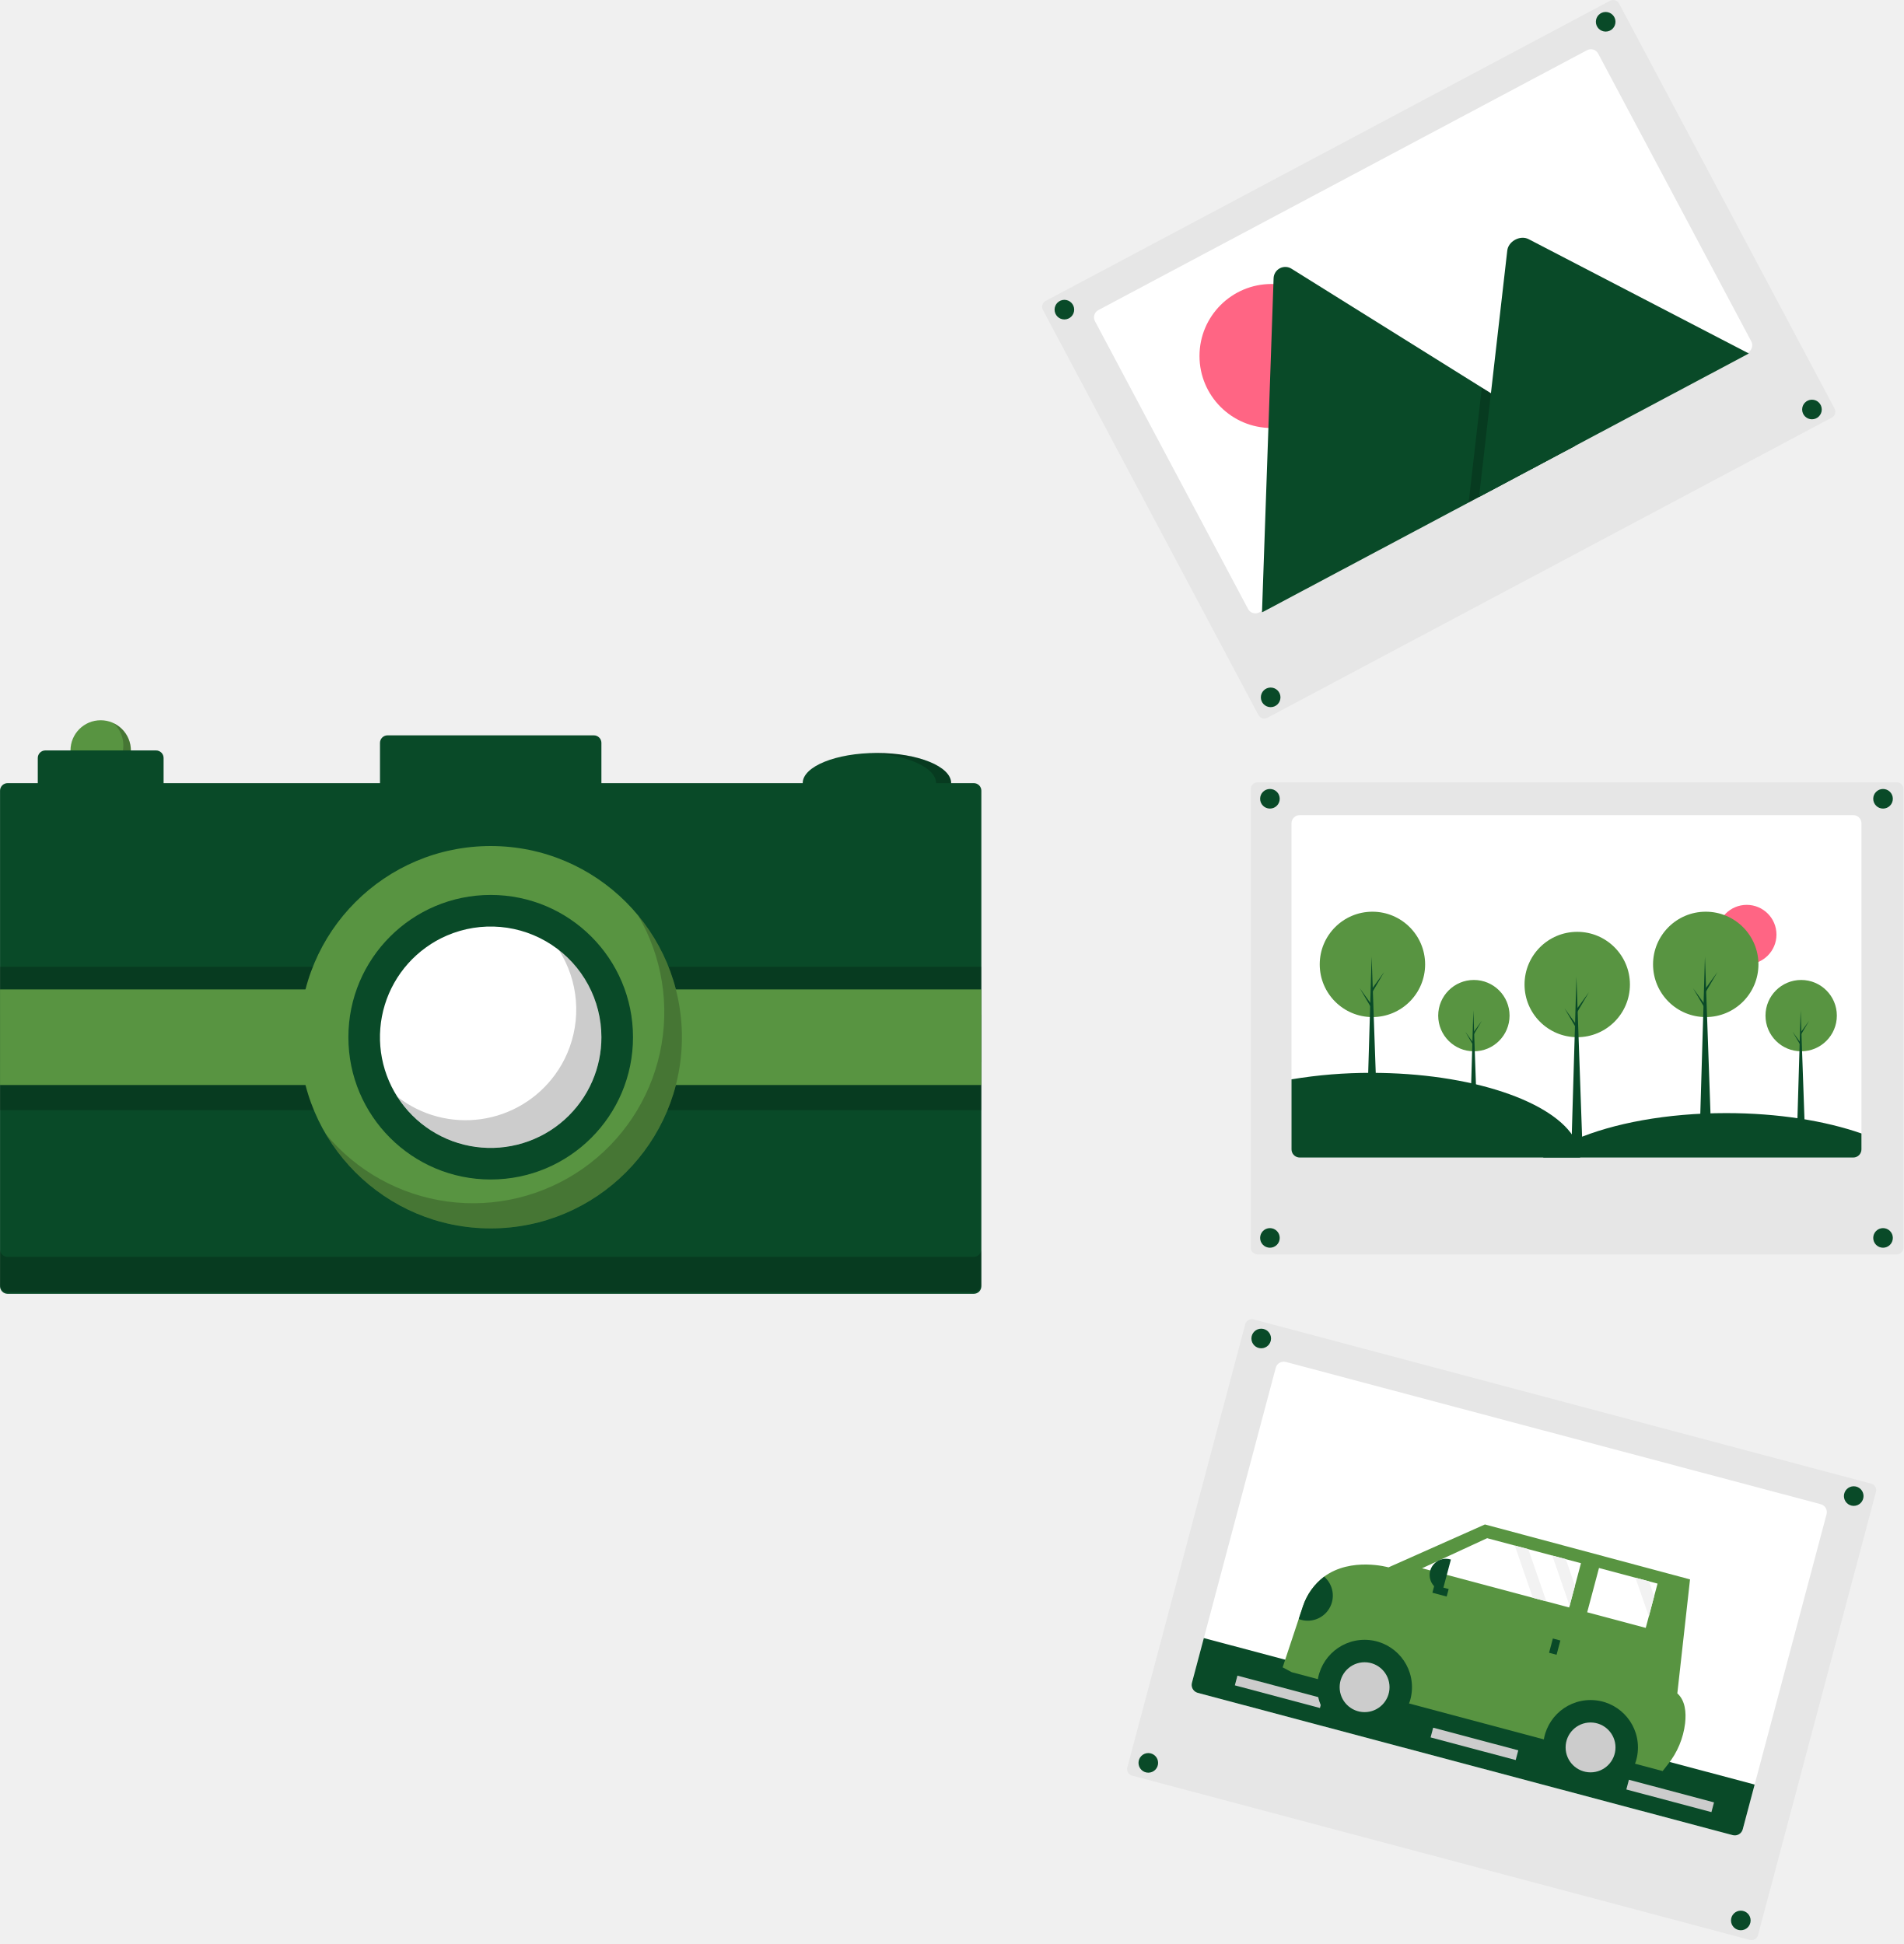
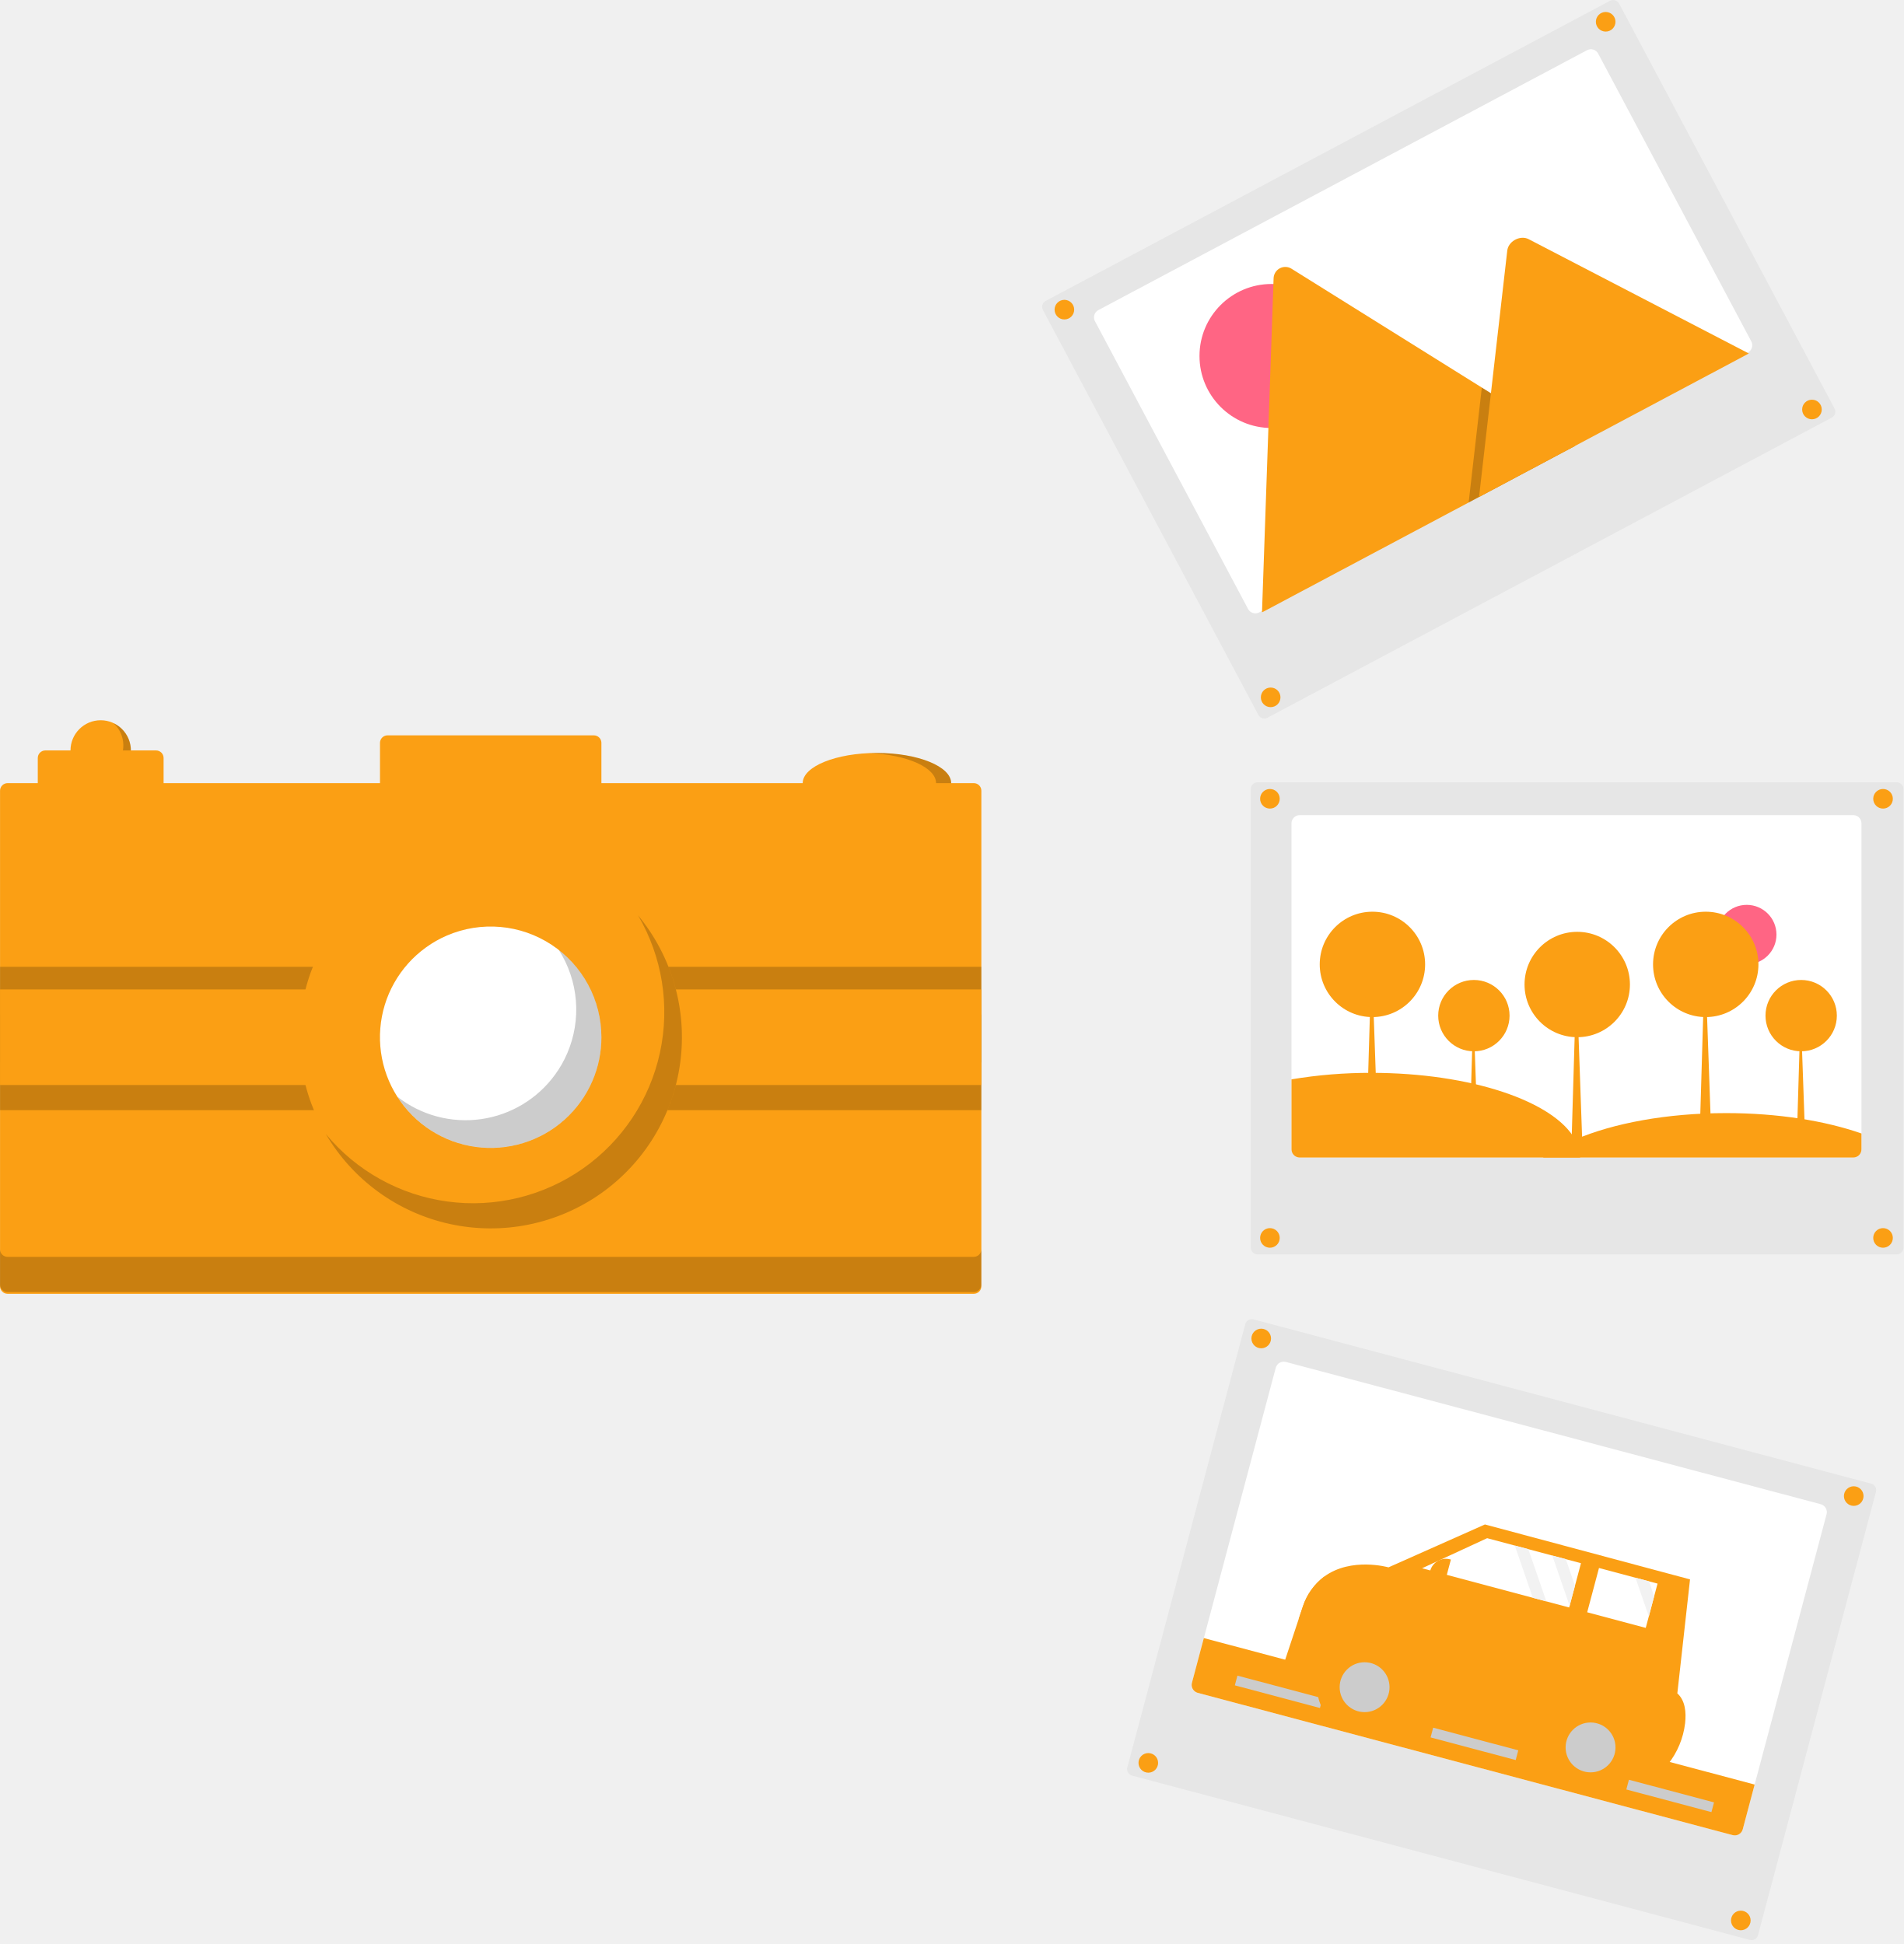
<svg xmlns="http://www.w3.org/2000/svg" width="325" height="332" viewBox="0 0 325 332" fill="none">
  <g clip-path="url(#clip0_4_85)">
    <path d="M214.711 133.602C214.408 133.602 214.118 133.722 213.904 133.936C213.69 134.15 213.57 134.44 213.57 134.743V213.089C213.57 213.391 213.69 213.681 213.904 213.895C214.118 214.109 214.408 214.229 214.711 214.23H323.859C324.161 214.229 324.451 214.109 324.665 213.895C324.879 213.681 325 213.391 325 213.089V134.743C325 134.44 324.879 134.15 324.665 133.936C324.451 133.722 324.161 133.602 323.859 133.602H214.711Z" fill="#E6E6E6" />
    <path d="M317.831 140.609V196.288C317.831 196.659 317.683 197.015 317.421 197.278C317.158 197.54 316.802 197.688 316.431 197.688H221.914C221.848 197.689 221.782 197.683 221.717 197.671C221.383 197.624 221.078 197.458 220.857 197.204C220.636 196.95 220.514 196.624 220.514 196.288V140.609C220.514 140.237 220.661 139.881 220.924 139.619C221.187 139.356 221.543 139.208 221.914 139.208H316.431C316.802 139.208 317.158 139.356 317.421 139.619C317.683 139.881 317.831 140.237 317.831 140.609Z" fill="white" />
    <path d="M298.241 164.688C301.045 164.688 303.319 162.415 303.319 159.611C303.319 156.806 301.045 154.533 298.241 154.533C295.437 154.533 293.163 156.806 293.163 159.611C293.163 162.415 295.437 164.688 298.241 164.688Z" fill="#FF6584" />
-     <path d="M216.831 138.091C217.756 138.091 218.505 137.342 218.505 136.417C218.505 135.492 217.756 134.743 216.831 134.743C215.907 134.743 215.157 135.492 215.157 136.417C215.157 137.342 215.907 138.091 216.831 138.091Z" fill="#094A28" />
-     <path d="M321.515 138.091C322.44 138.091 323.189 137.342 323.189 136.417C323.189 135.492 322.44 134.743 321.515 134.743C320.591 134.743 319.841 135.492 319.841 136.417C319.841 137.342 320.591 138.091 321.515 138.091Z" fill="#094A28" />
-     <path d="M216.831 213.089C217.756 213.089 218.505 212.339 218.505 211.414C218.505 210.49 217.756 209.74 216.831 209.74C215.907 209.74 215.157 210.49 215.157 211.414C215.157 212.339 215.907 213.089 216.831 213.089Z" fill="#094A28" />
-     <path d="M321.515 213.089C322.44 213.089 323.189 212.339 323.189 211.414C323.189 210.49 322.44 209.74 321.515 209.74C320.591 209.74 319.841 210.49 319.841 211.414C319.841 212.339 320.591 213.089 321.515 213.089Z" fill="#094A28" />
-     <path d="M251.654 179.544C255.019 179.544 257.746 176.816 257.746 173.452C257.746 170.087 255.019 167.36 251.654 167.36C248.289 167.36 245.562 170.087 245.562 173.452C245.562 176.816 248.289 179.544 251.654 179.544Z" fill="#589441" />
-     <path d="M252.241 191.801H250.994L251.562 172.534L252.241 191.801Z" fill="#094A28" />
-     <path d="M251.672 176.186L253.012 174.332L251.654 176.644L251.507 176.388L251.672 176.186Z" fill="#094A28" />
-     <path d="M251.525 178.058L250.186 176.204L251.544 178.516L251.691 178.259L251.525 178.058Z" fill="#094A28" />
-     <path d="M307.537 179.544C310.902 179.544 313.629 176.816 313.629 173.452C313.629 170.087 310.902 167.36 307.537 167.36C304.173 167.36 301.445 170.087 301.445 173.452C301.445 176.816 304.173 179.544 307.537 179.544Z" fill="#589441" />
-     <path d="M308.124 191.801H306.877L307.446 172.534L308.124 191.801Z" fill="#094A28" />
-     <path d="M307.556 176.186L308.895 174.332L307.538 176.644L307.391 176.388L307.556 176.186Z" fill="#094A28" />
-     <path d="M307.409 178.058L306.069 176.204L307.427 178.516L307.574 178.259L307.409 178.058Z" fill="#094A28" />
-     <path d="M269.302 177.135C274.271 177.135 278.299 173.106 278.299 168.137C278.299 163.168 274.271 159.14 269.302 159.14C264.332 159.14 260.304 163.168 260.304 168.137C260.304 173.106 264.332 177.135 269.302 177.135Z" fill="#589441" />
-     <path d="M270.169 195.238H268.326L269.166 166.782L270.169 195.238Z" fill="#094A28" />
-     <path d="M269.329 172.175L271.307 169.438L269.302 172.853L269.085 172.473L269.329 172.175Z" fill="#094A28" />
-     <path d="M269.112 174.94L267.134 172.202L269.139 175.617L269.356 175.238L269.112 174.94Z" fill="#094A28" />
-     <path d="M291.244 173.698C296.213 173.698 300.241 169.67 300.241 164.7C300.241 159.731 296.213 155.703 291.244 155.703C286.274 155.703 282.246 159.731 282.246 164.7C282.246 169.67 286.274 173.698 291.244 173.698Z" fill="#589441" />
-     <path d="M292.111 191.801H290.268L291.108 163.345L292.111 191.801Z" fill="#094A28" />
-     <path d="M291.271 168.738L293.249 166.001L291.243 169.416L291.027 169.036L291.271 168.738Z" fill="#094A28" />
-     <path d="M291.054 171.503L289.075 168.765L291.081 172.18L291.298 171.801L291.054 171.503Z" fill="#094A28" />
-     <path d="M234.332 173.698C239.301 173.698 243.329 169.67 243.329 164.7C243.329 159.731 239.301 155.703 234.332 155.703C229.363 155.703 225.334 159.731 225.334 164.7C225.334 169.67 229.363 173.698 234.332 173.698Z" fill="#589441" />
-     <path d="M235.199 191.801H233.356L234.196 163.345L235.199 191.801Z" fill="#094A28" />
-     <path d="M234.359 168.738L236.337 166.001L234.332 169.416L234.115 169.036L234.359 168.738Z" fill="#094A28" />
-     <path d="M234.142 171.503L232.164 168.765L234.169 172.18L234.386 171.801L234.142 171.503Z" fill="#094A28" />
-     <path d="M269.804 197.688H221.914C221.848 197.689 221.782 197.683 221.717 197.671C221.383 197.624 221.078 197.458 220.857 197.204C220.636 196.95 220.514 196.624 220.514 196.287V184.331C225.02 183.58 229.581 183.21 234.15 183.223C251.15 183.223 265.37 188.095 268.936 194.616C269.474 195.553 269.772 196.608 269.804 197.688Z" fill="#094A28" />
-     <path d="M317.831 193.577V196.287C317.831 196.659 317.683 197.015 317.421 197.278C317.158 197.54 316.802 197.688 316.431 197.688H263.446C265.15 196.454 266.992 195.423 268.936 194.616C275.428 191.832 284.583 190.097 294.726 190.097C303.542 190.097 311.606 191.403 317.831 193.577Z" fill="#094A28" />
+     <path d="M216.831 138.091C217.756 138.091 218.505 137.342 218.505 136.417C218.505 135.492 217.756 134.743 216.831 134.743C215.907 134.743 215.157 135.492 215.157 136.417C215.157 137.342 215.907 138.091 216.831 138.091Z" fill="#FB9F14" />
+     <path d="M321.515 138.091C322.44 138.091 323.189 137.342 323.189 136.417C323.189 135.492 322.44 134.743 321.515 134.743C320.591 134.743 319.841 135.492 319.841 136.417C319.841 137.342 320.591 138.091 321.515 138.091Z" fill="#FB9F14" />
+     <path d="M216.831 213.089C217.756 213.089 218.505 212.339 218.505 211.414C218.505 210.49 217.756 209.74 216.831 209.74C215.907 209.74 215.157 210.49 215.157 211.414C215.157 212.339 215.907 213.089 216.831 213.089Z" fill="#FB9F14" />
+     <path d="M321.515 213.089C322.44 213.089 323.189 212.339 323.189 211.414C323.189 210.49 322.44 209.74 321.515 209.74C320.591 209.74 319.841 210.49 319.841 211.414C319.841 212.339 320.591 213.089 321.515 213.089Z" fill="#FB9F14" />
+     <path d="M251.654 179.544C255.019 179.544 257.746 176.816 257.746 173.452C257.746 170.087 255.019 167.36 251.654 167.36C248.289 167.36 245.562 170.087 245.562 173.452C245.562 176.816 248.289 179.544 251.654 179.544Z" fill="#FB9F14" />
+     <path d="M252.241 191.801H250.994L251.562 172.534L252.241 191.801Z" fill="#FB9F14" />
+     <path d="M251.672 176.186L253.012 174.332L251.654 176.644L251.507 176.388L251.672 176.186Z" fill="#FB9F14" />
+     <path d="M251.525 178.058L250.186 176.204L251.544 178.516L251.691 178.259L251.525 178.058Z" fill="#FB9F14" />
+     <path d="M307.537 179.544C310.902 179.544 313.629 176.816 313.629 173.452C313.629 170.087 310.902 167.36 307.537 167.36C304.173 167.36 301.445 170.087 301.445 173.452C301.445 176.816 304.173 179.544 307.537 179.544Z" fill="#FB9F14" />
+     <path d="M308.124 191.801H306.877L307.446 172.534L308.124 191.801Z" fill="#FB9F14" />
+     <path d="M307.556 176.186L308.895 174.332L307.538 176.644L307.391 176.388L307.556 176.186Z" fill="#FB9F14" />
+     <path d="M307.409 178.058L306.069 176.204L307.427 178.516L307.574 178.259L307.409 178.058Z" fill="#FB9F14" />
+     <path d="M269.302 177.135C274.271 177.135 278.299 173.106 278.299 168.137C278.299 163.168 274.271 159.14 269.302 159.14C264.332 159.14 260.304 163.168 260.304 168.137C260.304 173.106 264.332 177.135 269.302 177.135Z" fill="#FB9F14" />
+     <path d="M270.169 195.238H268.326L269.166 166.782L270.169 195.238Z" fill="#FB9F14" />
+     <path d="M269.329 172.175L271.307 169.438L269.302 172.853L269.085 172.473L269.329 172.175Z" fill="#FB9F14" />
+     <path d="M269.112 174.94L267.134 172.202L269.139 175.617L269.356 175.238L269.112 174.94Z" fill="#FB9F14" />
+     <path d="M291.244 173.698C296.213 173.698 300.241 169.67 300.241 164.7C300.241 159.731 296.213 155.703 291.244 155.703C286.274 155.703 282.246 159.731 282.246 164.7C282.246 169.67 286.274 173.698 291.244 173.698Z" fill="#FB9F14" />
+     <path d="M292.111 191.801H290.268L291.108 163.345L292.111 191.801Z" fill="#FB9F14" />
+     <path d="M291.271 168.738L293.249 166.001L291.243 169.416L291.027 169.036L291.271 168.738Z" fill="#FB9F14" />
+     <path d="M291.054 171.503L289.075 168.765L291.081 172.18L291.298 171.801L291.054 171.503Z" fill="#FB9F14" />
+     <path d="M234.332 173.698C239.301 173.698 243.329 169.67 243.329 164.7C243.329 159.731 239.301 155.703 234.332 155.703C229.363 155.703 225.334 159.731 225.334 164.7C225.334 169.67 229.363 173.698 234.332 173.698Z" fill="#FB9F14" />
+     <path d="M235.199 191.801H233.356L234.196 163.345L235.199 191.801Z" fill="#FB9F14" />
+     <path d="M234.359 168.738L236.337 166.001L234.332 169.416L234.115 169.036L234.359 168.738Z" fill="#FB9F14" />
+     <path d="M234.142 171.503L232.164 168.765L234.169 172.18L234.386 171.801L234.142 171.503Z" fill="#FB9F14" />
+     <path d="M269.804 197.688H221.914C221.848 197.689 221.782 197.683 221.717 197.671C221.383 197.624 221.078 197.458 220.857 197.204C220.636 196.95 220.514 196.624 220.514 196.287V184.331C225.02 183.58 229.581 183.21 234.15 183.223C251.15 183.223 265.37 188.095 268.936 194.616C269.474 195.553 269.772 196.608 269.804 197.688Z" fill="#FB9F14" />
+     <path d="M317.831 193.577V196.287C317.831 196.659 317.683 197.015 317.421 197.278C317.158 197.54 316.802 197.688 316.431 197.688H263.446C265.15 196.454 266.992 195.423 268.936 194.616C275.428 191.832 284.583 190.097 294.726 190.097C303.542 190.097 311.606 191.403 317.831 193.577Z" fill="#FB9F14" />
    <path d="M275.439 0C275.253 0 275.069 0.046 274.905 0.134L178.541 51.393C178.274 51.535 178.075 51.778 177.987 52.067C177.898 52.356 177.928 52.669 178.07 52.936L214.863 122.105C215.005 122.372 215.248 122.572 215.537 122.66C215.826 122.748 216.139 122.718 216.407 122.577L312.77 71.318C313.037 71.176 313.236 70.933 313.325 70.644C313.413 70.355 313.383 70.042 313.241 69.775L276.448 0.606C276.378 0.473 276.283 0.356 276.167 0.261C276.051 0.165 275.918 0.094 275.774 0.05C275.666 0.017 275.553 0 275.439 0Z" fill="#E6E6E6" />
    <path d="M272.875 9.151L299.022 58.306C299.108 58.468 299.162 58.647 299.18 58.83C299.197 59.013 299.179 59.198 299.125 59.374C299.071 59.55 298.983 59.714 298.866 59.856C298.749 59.998 298.605 60.115 298.443 60.202L214.999 104.588C214.94 104.62 214.878 104.647 214.814 104.669C214.497 104.783 214.15 104.779 213.835 104.658C213.521 104.537 213.261 104.306 213.103 104.009L186.956 54.854C186.869 54.691 186.816 54.513 186.798 54.33C186.78 54.147 186.799 53.962 186.853 53.786C186.907 53.61 186.994 53.446 187.112 53.304C187.229 53.162 187.373 53.044 187.535 52.958L270.979 8.572C271.142 8.485 271.32 8.431 271.503 8.414C271.686 8.396 271.871 8.415 272.047 8.468C272.223 8.522 272.387 8.61 272.529 8.727C272.671 8.844 272.789 8.988 272.875 9.151Z" fill="white" />
    <path d="M217.103 73.095C223.895 73.095 229.401 67.589 229.401 60.797C229.401 54.005 223.895 48.499 217.103 48.499C210.311 48.499 204.805 54.005 204.805 60.797C204.805 67.589 210.311 73.095 217.103 73.095Z" fill="#FF6584" />
-     <path d="M268.947 76.144L215.685 104.476C215.619 104.512 215.549 104.542 215.478 104.566L217.458 47.533C217.467 47.179 217.57 46.835 217.756 46.534C217.942 46.233 218.205 45.987 218.517 45.821C218.829 45.655 219.18 45.575 219.533 45.589C219.887 45.602 220.23 45.71 220.528 45.9L253.01 66.189L254.565 67.159L268.947 76.144Z" fill="#094A28" />
+     <path d="M268.947 76.144L215.685 104.476C215.619 104.512 215.549 104.542 215.478 104.566L217.458 47.533C217.467 47.179 217.57 46.835 217.756 46.534C217.942 46.233 218.205 45.987 218.517 45.821C218.829 45.655 219.18 45.575 219.533 45.589C219.887 45.602 220.23 45.71 220.528 45.9L253.01 66.189L254.565 67.159L268.947 76.144Z" fill="#FB9F14" />
    <path opacity="0.2" d="M268.947 76.144L250.762 85.817L252.792 68.102L252.937 66.826L253.01 66.189L254.565 67.159L268.947 76.144Z" fill="black" />
-     <path d="M298.603 60.37L252.536 84.874L254.565 67.159L254.711 65.883L257.355 42.797C257.528 41.284 259.326 40.239 260.737 40.73C260.833 40.764 260.926 40.804 261.016 40.85L298.603 60.37Z" fill="#094A28" />
-     <path d="M181.736 54.556C182.66 54.556 183.41 53.807 183.41 52.882C183.41 51.958 182.66 51.208 181.736 51.208C180.811 51.208 180.062 51.958 180.062 52.882C180.062 53.807 180.811 54.556 181.736 54.556Z" fill="#094A28" />
-     <path d="M274.158 5.395C275.082 5.395 275.832 4.645 275.832 3.72C275.832 2.796 275.082 2.046 274.158 2.046C273.233 2.046 272.484 2.796 272.484 3.72C272.484 4.645 273.233 5.395 274.158 5.395Z" fill="#094A28" />
-     <path d="M216.956 120.769C217.881 120.769 218.63 120.02 218.63 119.095C218.63 118.171 217.881 117.421 216.956 117.421C216.032 117.421 215.282 118.171 215.282 119.095C215.282 120.02 216.032 120.769 216.956 120.769Z" fill="#094A28" />
-     <path d="M309.378 71.607C310.303 71.607 311.052 70.858 311.052 69.933C311.052 69.009 310.303 68.259 309.378 68.259C308.454 68.259 307.704 69.009 307.704 69.933C307.704 70.858 308.454 71.607 309.378 71.607Z" fill="#094A28" />
+     <path d="M298.603 60.37L252.536 84.874L254.565 67.159L254.711 65.883L257.355 42.797C257.528 41.284 259.326 40.239 260.737 40.73C260.833 40.764 260.926 40.804 261.016 40.85L298.603 60.37Z" fill="#FB9F14" />
+     <path d="M181.736 54.556C182.66 54.556 183.41 53.807 183.41 52.882C183.41 51.958 182.66 51.208 181.736 51.208C180.811 51.208 180.062 51.958 180.062 52.882C180.062 53.807 180.811 54.556 181.736 54.556Z" fill="#FB9F14" />
+     <path d="M274.158 5.395C275.082 5.395 275.832 4.645 275.832 3.72C275.832 2.796 275.082 2.046 274.158 2.046C273.233 2.046 272.484 2.796 272.484 3.72C272.484 4.645 273.233 5.395 274.158 5.395Z" fill="#FB9F14" />
+     <path d="M216.956 120.769C217.881 120.769 218.63 120.02 218.63 119.095C218.63 118.171 217.881 117.421 216.956 117.421C216.032 117.421 215.282 118.171 215.282 119.095C215.282 120.02 216.032 120.769 216.956 120.769Z" fill="#FB9F14" />
+     <path d="M309.378 71.607C310.303 71.607 311.052 70.858 311.052 69.933C311.052 69.009 310.303 68.259 309.378 68.259C308.454 68.259 307.704 69.009 307.704 69.933C307.704 70.858 308.454 71.607 309.378 71.607Z" fill="#FB9F14" />
    <path d="M298.772 331.302C299.065 331.38 299.376 331.338 299.638 331.186C299.899 331.034 300.09 330.785 300.168 330.493L320.309 254.78C320.387 254.488 320.346 254.176 320.194 253.914C320.042 253.652 319.792 253.462 319.5 253.384L214.02 225.324C213.727 225.247 213.416 225.288 213.154 225.44C212.892 225.592 212.701 225.842 212.623 226.134L192.483 301.846C192.444 301.991 192.435 302.142 192.455 302.291C192.474 302.439 192.523 302.583 192.599 302.712C192.674 302.842 192.774 302.956 192.893 303.047C193.012 303.138 193.148 303.204 193.293 303.243L298.772 331.302Z" fill="#E6E6E6" />
    <path d="M311.873 258.606L297.56 312.413C297.464 312.772 297.23 313.078 296.909 313.265C296.587 313.451 296.205 313.502 295.846 313.407L204.506 289.109C204.442 289.093 204.38 289.07 204.32 289.041C204.01 288.91 203.757 288.671 203.609 288.369C203.461 288.067 203.427 287.721 203.513 287.395L217.827 233.588C217.922 233.229 218.156 232.923 218.478 232.736C218.799 232.55 219.181 232.499 219.54 232.594L310.88 256.892C311.239 256.988 311.545 257.222 311.731 257.543C311.918 257.865 311.969 258.247 311.873 258.606Z" fill="white" />
-     <path d="M299.593 304.77L297.56 312.413C297.464 312.772 297.23 313.078 296.909 313.265C296.587 313.451 296.205 313.502 295.846 313.407L204.506 289.109C204.442 289.093 204.38 289.07 204.32 289.041C204.01 288.91 203.757 288.671 203.609 288.369C203.461 288.067 203.427 287.721 203.513 287.395L205.546 279.752L299.593 304.77Z" fill="#094A28" />
+     <path d="M299.593 304.77L297.56 312.413C297.464 312.772 297.23 313.078 296.909 313.265C296.587 313.451 296.205 313.502 295.846 313.407L204.506 289.109C204.442 289.093 204.38 289.07 204.32 289.041C204.01 288.91 203.757 288.671 203.609 288.369C203.461 288.067 203.427 287.721 203.513 287.395L205.546 279.752L299.593 304.77Z" fill="#FB9F14" />
    <path d="M259.235 298.924L244.704 295.058L244.262 296.719L258.793 300.585L259.235 298.924Z" fill="#CCCCCC" />
    <path d="M225.813 290.033L211.281 286.168L210.84 287.828L225.371 291.694L225.813 290.033Z" fill="#CCCCCC" />
    <path d="M292.657 307.815L278.126 303.949L277.684 305.61L292.215 309.476L292.657 307.815Z" fill="#CCCCCC" />
-     <path d="M215.345 230.264C216.27 230.264 217.019 229.515 217.019 228.59C217.019 227.666 216.27 226.916 215.345 226.916C214.421 226.916 213.671 227.666 213.671 228.59C213.671 229.515 214.421 230.264 215.345 230.264Z" fill="#094A28" />
-     <path d="M316.511 257.176C317.436 257.176 318.185 256.426 318.185 255.502C318.185 254.577 317.436 253.828 316.511 253.828C315.587 253.828 314.837 254.577 314.837 255.502C314.837 256.426 315.587 257.176 316.511 257.176Z" fill="#094A28" />
-     <path d="M196.065 302.741C196.99 302.741 197.739 301.992 197.739 301.067C197.739 300.143 196.99 299.393 196.065 299.393C195.141 299.393 194.391 300.143 194.391 301.067C194.391 301.992 195.141 302.741 196.065 302.741Z" fill="#094A28" />
-     <path d="M297.231 329.653C298.156 329.653 298.905 328.903 298.905 327.979C298.905 327.054 298.156 326.305 297.231 326.305C296.307 326.305 295.557 327.054 295.557 327.979C295.557 328.903 296.307 329.653 297.231 329.653Z" fill="#094A28" />
-     <path d="M277.131 301.283L285.206 303.436L285.548 302.154L277.473 300.001L277.131 301.283Z" fill="#094A28" />
-     <path d="M219.002 284.755L220.565 285.584L283.885 302.464L284.808 301.289C286.406 299.277 287.414 296.861 287.719 294.309C287.933 292.404 287.734 290.402 286.392 289.198L288.561 269.732L253.541 260.349L237.077 267.676C237.077 267.676 230.714 265.861 226.089 269.261C224.408 270.536 223.15 272.287 222.479 274.287L221.743 276.5L219.002 284.755Z" fill="#589441" />
-     <path d="M232.994 296.234C237.463 296.234 241.086 292.611 241.086 288.142C241.086 283.673 237.463 280.05 232.994 280.05C228.525 280.05 224.902 283.673 224.902 288.142C224.902 292.611 228.525 296.234 232.994 296.234Z" fill="#094A28" />
+     <path d="M215.345 230.264C216.27 230.264 217.019 229.515 217.019 228.59C217.019 227.666 216.27 226.916 215.345 226.916C214.421 226.916 213.671 227.666 213.671 228.59C213.671 229.515 214.421 230.264 215.345 230.264Z" fill="#FB9F14" />
+     <path d="M316.511 257.176C317.436 257.176 318.185 256.426 318.185 255.502C318.185 254.577 317.436 253.828 316.511 253.828C315.587 253.828 314.837 254.577 314.837 255.502C314.837 256.426 315.587 257.176 316.511 257.176Z" fill="#FB9F14" />
+     <path d="M196.065 302.741C196.99 302.741 197.739 301.992 197.739 301.067C197.739 300.143 196.99 299.393 196.065 299.393C195.141 299.393 194.391 300.143 194.391 301.067C194.391 301.992 195.141 302.741 196.065 302.741Z" fill="#FB9F14" />
+     <path d="M297.231 329.653C298.156 329.653 298.905 328.903 298.905 327.979C298.905 327.054 298.156 326.305 297.231 326.305C296.307 326.305 295.557 327.054 295.557 327.979C295.557 328.903 296.307 329.653 297.231 329.653Z" fill="#FB9F14" />
+     <path d="M277.131 301.283L285.206 303.436L285.548 302.154L277.473 300.001L277.131 301.283Z" fill="#FB9F14" />
+     <path d="M219.002 284.755L220.565 285.584L283.885 302.464L284.808 301.289C286.406 299.277 287.414 296.861 287.719 294.309C287.933 292.404 287.734 290.402 286.392 289.198L288.561 269.732L253.541 260.349L237.077 267.676C237.077 267.676 230.714 265.861 226.089 269.261C224.408 270.536 223.15 272.287 222.479 274.287L221.743 276.5L219.002 284.755Z" fill="#FB9F14" />
+     <path d="M232.994 296.234C237.463 296.234 241.086 292.611 241.086 288.142C241.086 283.673 237.463 280.05 232.994 280.05C228.525 280.05 224.902 283.673 224.902 288.142C224.902 292.611 228.525 296.234 232.994 296.234Z" fill="#FB9F14" />
    <path d="M232.994 292.401C235.346 292.401 237.253 290.494 237.253 288.142C237.253 285.79 235.346 283.883 232.994 283.883C230.642 283.883 228.735 285.79 228.735 288.142C228.735 290.494 230.642 292.401 232.994 292.401Z" fill="#CCCCCC" />
-     <path d="M271.576 306.519C276.045 306.519 279.668 302.897 279.668 298.427C279.668 293.958 276.045 290.336 271.576 290.336C267.107 290.336 263.484 293.958 263.484 298.427C263.484 302.897 267.107 306.519 271.576 306.519Z" fill="#094A28" />
+     <path d="M271.576 306.519C276.045 306.519 279.668 302.897 279.668 298.427C279.668 293.958 276.045 290.336 271.576 290.336C267.107 290.336 263.484 293.958 263.484 298.427C263.484 302.897 267.107 306.519 271.576 306.519Z" fill="#FB9F14" />
    <path d="M271.576 302.686C273.928 302.686 275.835 300.78 275.835 298.427C275.835 296.075 273.928 294.169 271.576 294.169C269.224 294.169 267.317 296.075 267.317 298.427C267.317 300.78 269.224 302.686 271.576 302.686Z" fill="#CCCCCC" />
    <path d="M242.803 267.831L261.718 272.872L264.027 273.486L267.925 274.526L268.001 274.241L268.916 270.814L269.942 266.965L267.349 266.275L265.04 265.658L260.95 264.567L258.641 263.953L253.92 262.694L242.803 267.831Z" fill="white" />
    <path d="M271.002 275.347L280.999 278.012L281.523 276.051L282.435 272.623L283.016 270.451L281.552 270.062L279.243 269.445L273.017 267.786L271.002 275.347Z" fill="white" />
-     <path d="M264.492 282.263L265.774 282.604L266.423 280.169L265.141 279.827L264.492 282.263Z" fill="#094A28" />
-     <path d="M247.007 272.658L247.349 271.376L244.913 270.727L244.572 272.008L247.007 272.658Z" fill="#094A28" />
-     <path d="M246.301 271.701L246.16 271.663C245.45 271.474 244.844 271.01 244.475 270.373C244.107 269.737 244.006 268.98 244.195 268.27C244.385 267.559 244.849 266.953 245.485 266.585C246.121 266.216 246.878 266.116 247.588 266.305L247.729 266.343L246.301 271.701Z" fill="#094A28" />
-     <path d="M221.743 276.5C222.685 276.864 223.724 276.883 224.678 276.555C225.633 276.228 226.441 275.573 226.96 274.708C227.479 273.843 227.677 272.822 227.518 271.826C227.358 270.83 226.853 269.921 226.089 269.261C224.408 270.536 223.15 272.287 222.479 274.287L221.743 276.5Z" fill="#094A28" />
+     <path d="M264.492 282.263L265.774 282.604L266.423 280.169L265.141 279.827L264.492 282.263Z" fill="#FB9F14" />
+     <path d="M247.007 272.658L247.349 271.376L244.913 270.727L244.572 272.008L247.007 272.658Z" fill="#FB9F14" />
+     <path d="M246.301 271.701L246.16 271.663C245.45 271.474 244.844 271.01 244.475 270.373C244.107 269.737 244.006 268.98 244.195 268.27C244.385 267.559 244.849 266.953 245.485 266.585C246.121 266.216 246.878 266.116 247.588 266.305L247.729 266.343L246.301 271.701Z" fill="#FB9F14" />
+     <path d="M221.743 276.5C222.685 276.864 223.724 276.883 224.678 276.555C225.633 276.228 226.441 275.573 226.96 274.708C227.479 273.843 227.677 272.822 227.518 271.826C227.358 270.83 226.853 269.921 226.089 269.261C224.408 270.536 223.15 272.287 222.479 274.287L221.743 276.5Z" fill="#FB9F14" />
    <path d="M265.04 265.658L268.001 274.241L268.916 270.814L267.349 266.275L265.04 265.658Z" fill="#F2F2F2" />
    <path d="M279.243 269.445L281.523 276.051L282.435 272.623L281.552 270.062L279.243 269.445Z" fill="#F2F2F2" />
    <path d="M258.641 263.953L261.718 272.872L264.027 273.486L260.95 264.567L258.641 263.953Z" fill="#F2F2F2" />
-     <path d="M17.192 133.317C20.039 133.317 22.347 131.009 22.347 128.161C22.347 125.314 20.039 123.006 17.192 123.006C14.345 123.006 12.037 125.314 12.037 128.161C12.037 131.009 14.345 133.317 17.192 133.317Z" fill="#589441" />
+     <path d="M17.192 133.317C20.039 133.317 22.347 131.009 22.347 128.161C22.347 125.314 20.039 123.006 17.192 123.006C14.345 123.006 12.037 125.314 12.037 128.161C12.037 131.009 14.345 133.317 17.192 133.317Z" fill="#FB9F14" />
    <path opacity="0.2" d="M19.368 123.493C20.282 124.32 20.869 125.449 21.021 126.673C21.174 127.896 20.882 129.134 20.198 130.161C19.515 131.188 18.486 131.935 17.299 132.267C16.111 132.599 14.844 132.494 13.727 131.971C14.276 132.471 14.926 132.846 15.633 133.071C16.341 133.297 17.088 133.366 17.825 133.276C18.562 133.185 19.27 132.936 19.902 132.547C20.534 132.157 21.074 131.635 21.485 131.017C21.896 130.399 22.169 129.699 22.285 128.966C22.4 128.233 22.356 127.483 22.155 126.768C21.954 126.054 21.601 125.391 21.12 124.826C20.639 124.26 20.041 123.805 19.368 123.493Z" fill="black" />
-     <path d="M149.73 138.902C156.729 138.902 162.403 136.594 162.403 133.746C162.403 130.899 156.729 128.591 149.73 128.591C142.73 128.591 137.056 130.899 137.056 133.746C137.056 136.594 142.73 138.902 149.73 138.902Z" fill="#094A28" />
+     <path d="M149.73 138.902C156.729 138.902 162.403 136.594 162.403 133.746C162.403 130.899 156.729 128.591 149.73 128.591C142.73 128.591 137.056 130.899 137.056 133.746C137.056 136.594 142.73 138.902 149.73 138.902Z" fill="#FB9F14" />
    <path opacity="0.2" d="M149.73 128.591C149.294 128.591 148.865 128.6 148.441 128.617C154.835 128.88 159.826 131.076 159.826 133.746C159.826 136.417 154.835 138.613 148.441 138.875C148.865 138.893 149.294 138.902 149.73 138.902C156.729 138.902 162.403 136.594 162.403 133.746C162.403 130.899 156.729 128.591 149.73 128.591Z" fill="black" />
-     <path d="M166.27 133.746H102.686V126.872C102.686 126.531 102.55 126.203 102.309 125.961C102.067 125.719 101.739 125.584 101.397 125.584H66.169C65.827 125.584 65.499 125.719 65.257 125.961C65.016 126.203 64.88 126.531 64.88 126.872V133.746H27.932V129.45C27.932 129.108 27.797 128.78 27.555 128.539C27.313 128.297 26.985 128.161 26.644 128.161H7.74C7.399 128.161 7.071 128.297 6.829 128.539C6.587 128.78 6.451 129.108 6.451 129.45V133.746H1.296C1.127 133.746 0.959 133.779 0.803 133.844C0.646 133.909 0.504 134.004 0.384 134.123C0.264 134.243 0.17 134.385 0.105 134.542C0.04 134.698 0.007 134.866 0.007 135.035V219.67C0.007 219.84 0.04 220.007 0.105 220.164C0.17 220.32 0.264 220.462 0.384 220.582C0.504 220.702 0.646 220.797 0.803 220.861C0.959 220.926 1.127 220.959 1.296 220.959H166.27C166.439 220.959 166.607 220.926 166.763 220.861C166.92 220.797 167.062 220.702 167.182 220.582C167.302 220.462 167.396 220.32 167.461 220.164C167.526 220.007 167.559 219.84 167.559 219.67V135.035C167.559 134.866 167.526 134.698 167.461 134.542C167.396 134.385 167.302 134.243 167.182 134.123C167.062 134.004 166.92 133.909 166.763 133.844C166.607 133.779 166.439 133.746 166.27 133.746Z" fill="#094A28" />
+     <path d="M166.27 133.746H102.686V126.872C102.686 126.531 102.55 126.203 102.309 125.961C102.067 125.719 101.739 125.584 101.397 125.584H66.169C65.827 125.584 65.499 125.719 65.257 125.961C65.016 126.203 64.88 126.531 64.88 126.872V133.746H27.932V129.45C27.932 129.108 27.797 128.78 27.555 128.539C27.313 128.297 26.985 128.161 26.644 128.161H7.74C7.399 128.161 7.071 128.297 6.829 128.539C6.587 128.78 6.451 129.108 6.451 129.45V133.746H1.296C1.127 133.746 0.959 133.779 0.803 133.844C0.646 133.909 0.504 134.004 0.384 134.123C0.264 134.243 0.17 134.385 0.105 134.542C0.04 134.698 0.007 134.866 0.007 135.035V219.67C0.007 219.84 0.04 220.007 0.105 220.164C0.17 220.32 0.264 220.462 0.384 220.582C0.504 220.702 0.646 220.797 0.803 220.861C0.959 220.926 1.127 220.959 1.296 220.959H166.27C166.439 220.959 166.607 220.926 166.763 220.861C166.92 220.797 167.062 220.702 167.182 220.582C167.302 220.462 167.396 220.32 167.461 220.164C167.526 220.007 167.559 219.84 167.559 219.67V135.035C167.559 134.866 167.526 134.698 167.461 134.542C167.396 134.385 167.302 134.243 167.182 134.123C167.062 134.004 166.92 133.909 166.763 133.844C166.607 133.779 166.439 133.746 166.27 133.746Z" fill="#FB9F14" />
    <path opacity="0.2" d="M166.263 214.647H1.289C1.12 214.647 0.952 214.614 0.795 214.549C0.639 214.485 0.497 214.39 0.377 214.27C0.257 214.15 0.162 214.008 0.098 213.852C0.033 213.695 -0 213.528 1.14873e-06 213.358V219.373C-0 219.542 0.033 219.71 0.098 219.866C0.162 220.023 0.257 220.165 0.377 220.285C0.497 220.405 0.639 220.499 0.795 220.564C0.952 220.629 1.12 220.662 1.289 220.662H166.263C166.432 220.662 166.6 220.629 166.756 220.564C166.913 220.499 167.055 220.405 167.175 220.285C167.294 220.165 167.389 220.023 167.454 219.866C167.519 219.71 167.552 219.542 167.552 219.373V213.358C167.552 213.528 167.519 213.695 167.454 213.852C167.389 214.008 167.294 214.15 167.175 214.27C167.055 214.39 166.913 214.485 166.756 214.549C166.6 214.614 166.432 214.647 166.263 214.647Z" fill="black" />
    <path opacity="0.2" d="M167.559 173.271H0.007V189.597H167.559V173.271Z" fill="black" />
    <path opacity="0.2" d="M167.559 165.109H0.007V181.434H167.559V165.109Z" fill="black" />
-     <path d="M167.559 168.975H0.007V185.301H167.559V168.975Z" fill="#589441" />
-     <path d="M83.783 209.789C101.816 209.789 116.434 195.171 116.434 177.138C116.434 159.105 101.816 144.487 83.783 144.487C65.75 144.487 51.132 159.105 51.132 177.138C51.132 195.171 65.75 209.789 83.783 209.789Z" fill="#589441" />
+     <path d="M167.559 168.975H0.007V185.301H167.559V168.975Z" fill="#FB9F14" />
+     <path d="M83.783 209.789C101.816 209.789 116.434 195.171 116.434 177.138C116.434 159.105 101.816 144.487 83.783 144.487C65.75 144.487 51.132 159.105 51.132 177.138C51.132 195.171 65.75 209.789 83.783 209.789Z" fill="#FB9F14" />
    <path opacity="0.2" d="M108.933 156.317C113.087 163.393 114.423 171.774 112.677 179.792C110.931 187.809 106.23 194.875 99.509 199.584C92.789 204.292 84.542 206.297 76.41 205.2C68.278 204.102 60.858 199.984 55.626 193.663C57.907 197.551 60.97 200.925 64.62 203.572C68.271 206.218 72.429 208.08 76.835 209.04C81.24 209.999 85.796 210.036 90.217 209.148C94.637 208.26 98.826 206.466 102.518 203.879C106.211 201.292 109.328 197.968 111.672 194.117C114.017 190.266 115.538 185.971 116.141 181.502C116.744 177.034 116.414 172.49 115.174 168.155C113.933 163.82 111.808 159.79 108.933 156.317Z" fill="black" />
-     <path d="M83.783 201.436C97.203 201.436 108.081 190.558 108.081 177.138C108.081 163.718 97.203 152.839 83.783 152.839C70.363 152.839 59.484 163.718 59.484 177.138C59.484 190.558 70.363 201.436 83.783 201.436Z" fill="#094A28" />
+     <path d="M83.783 201.436C97.203 201.436 108.081 190.558 108.081 177.138C108.081 163.718 97.203 152.839 83.783 152.839C70.363 152.839 59.484 163.718 59.484 177.138C59.484 190.558 70.363 201.436 83.783 201.436Z" fill="#FB9F14" />
    <path d="M102.686 177.138C102.69 179.704 102.168 182.244 101.152 184.6C100.609 185.871 99.924 187.078 99.112 188.196C97.51 190.418 95.446 192.265 93.06 193.61C90.675 194.954 88.026 195.765 85.296 195.985C82.567 196.205 79.822 195.829 77.252 194.884C74.682 193.938 72.348 192.446 70.411 190.509C68.475 188.573 66.983 186.239 66.037 183.669C65.092 181.099 64.716 178.354 64.936 175.625C65.156 172.895 65.966 170.246 67.311 167.861C68.656 165.475 70.503 163.41 72.725 161.809C73.843 160.997 75.049 160.312 76.32 159.768C79.196 158.533 82.333 158.032 85.451 158.308C88.568 158.584 91.568 159.63 94.181 161.352C96.795 163.074 98.94 165.417 100.424 168.173C101.909 170.928 102.686 174.008 102.686 177.138Z" fill="white" />
    <path opacity="0.2" d="M102.484 174.384C101.78 169.578 99.249 165.228 95.418 162.241C97.078 164.84 98.077 167.805 98.328 170.879C98.578 173.953 98.073 177.041 96.856 179.875C96.312 181.146 95.628 182.352 94.816 183.47C93.328 185.534 91.44 187.276 89.263 188.591C87.086 189.907 84.666 190.77 82.148 191.127C79.63 191.485 77.065 191.331 74.608 190.674C72.151 190.016 69.852 188.869 67.849 187.302C69.507 189.904 71.776 192.061 74.46 193.583C77.144 195.106 80.159 195.948 83.243 196.036C86.327 196.124 89.386 195.456 92.152 194.089C94.918 192.723 97.308 190.699 99.112 188.196C99.924 187.078 100.609 185.871 101.152 184.6C102.533 181.384 102.994 177.847 102.484 174.384Z" fill="black" />
  </g>
  <defs>
    <clipPath id="clip0_4_85">
      <rect width="325" height="331.341" fill="white" />
    </clipPath>
  </defs>
</svg>
